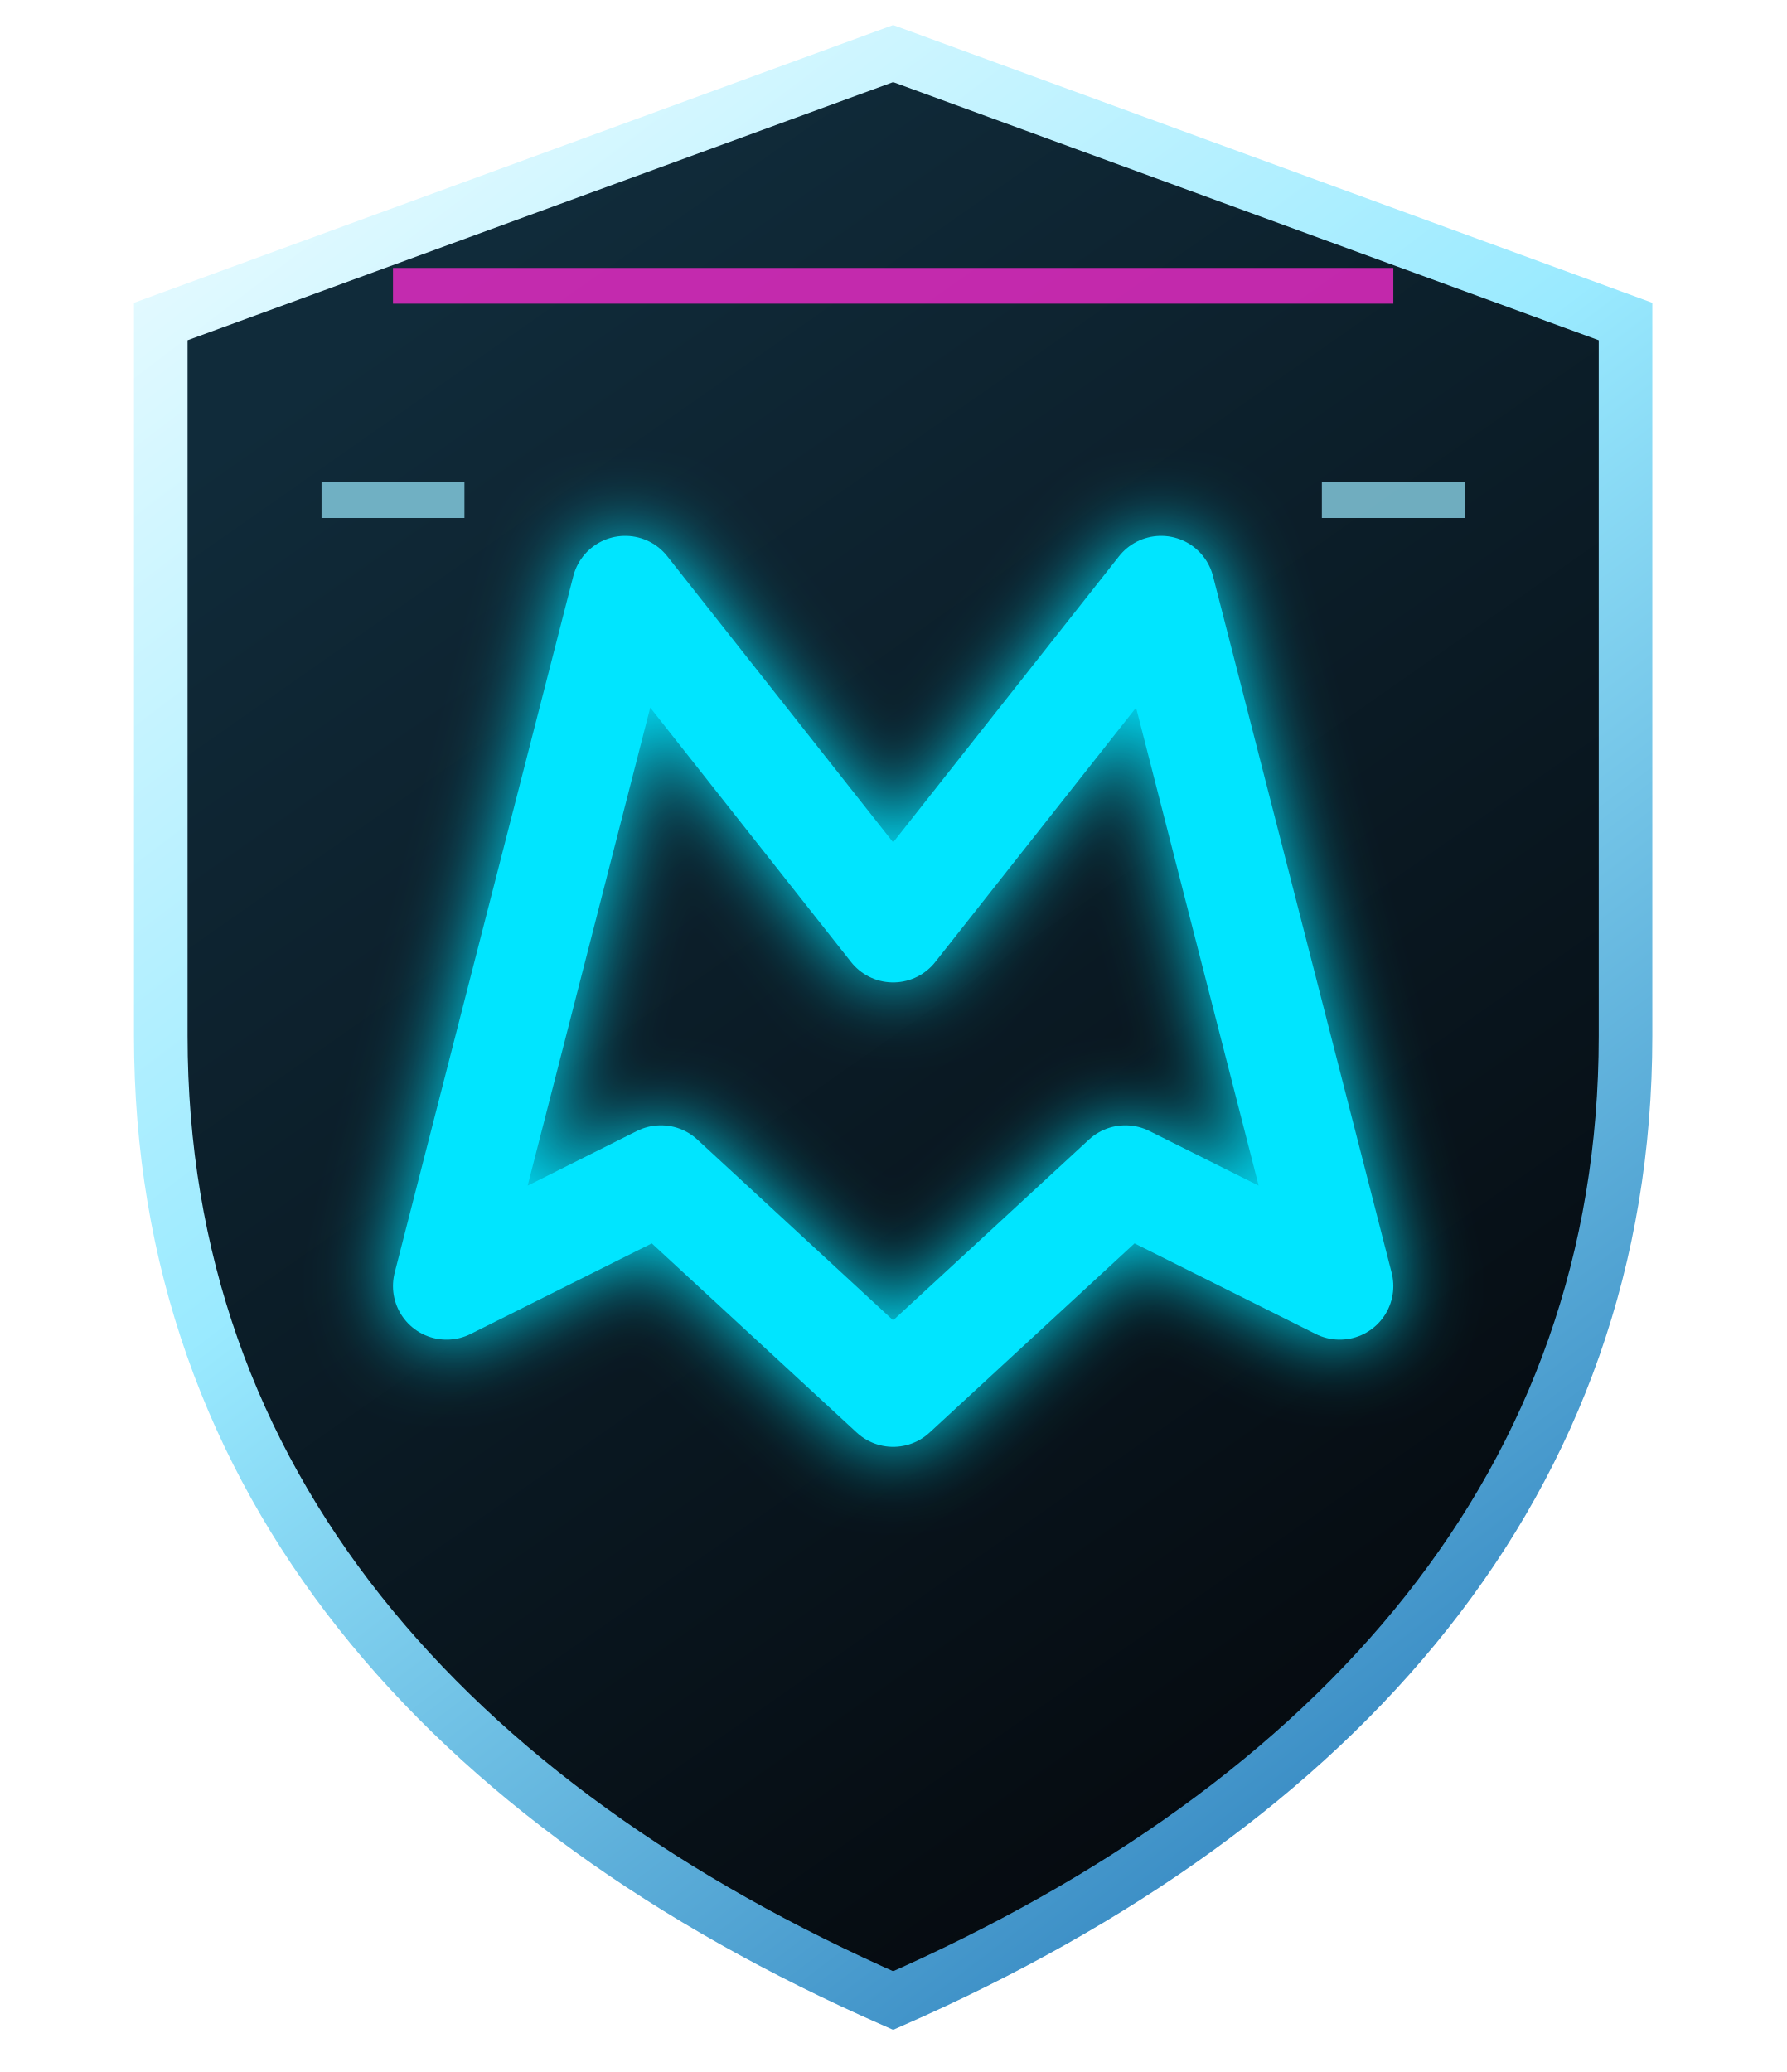
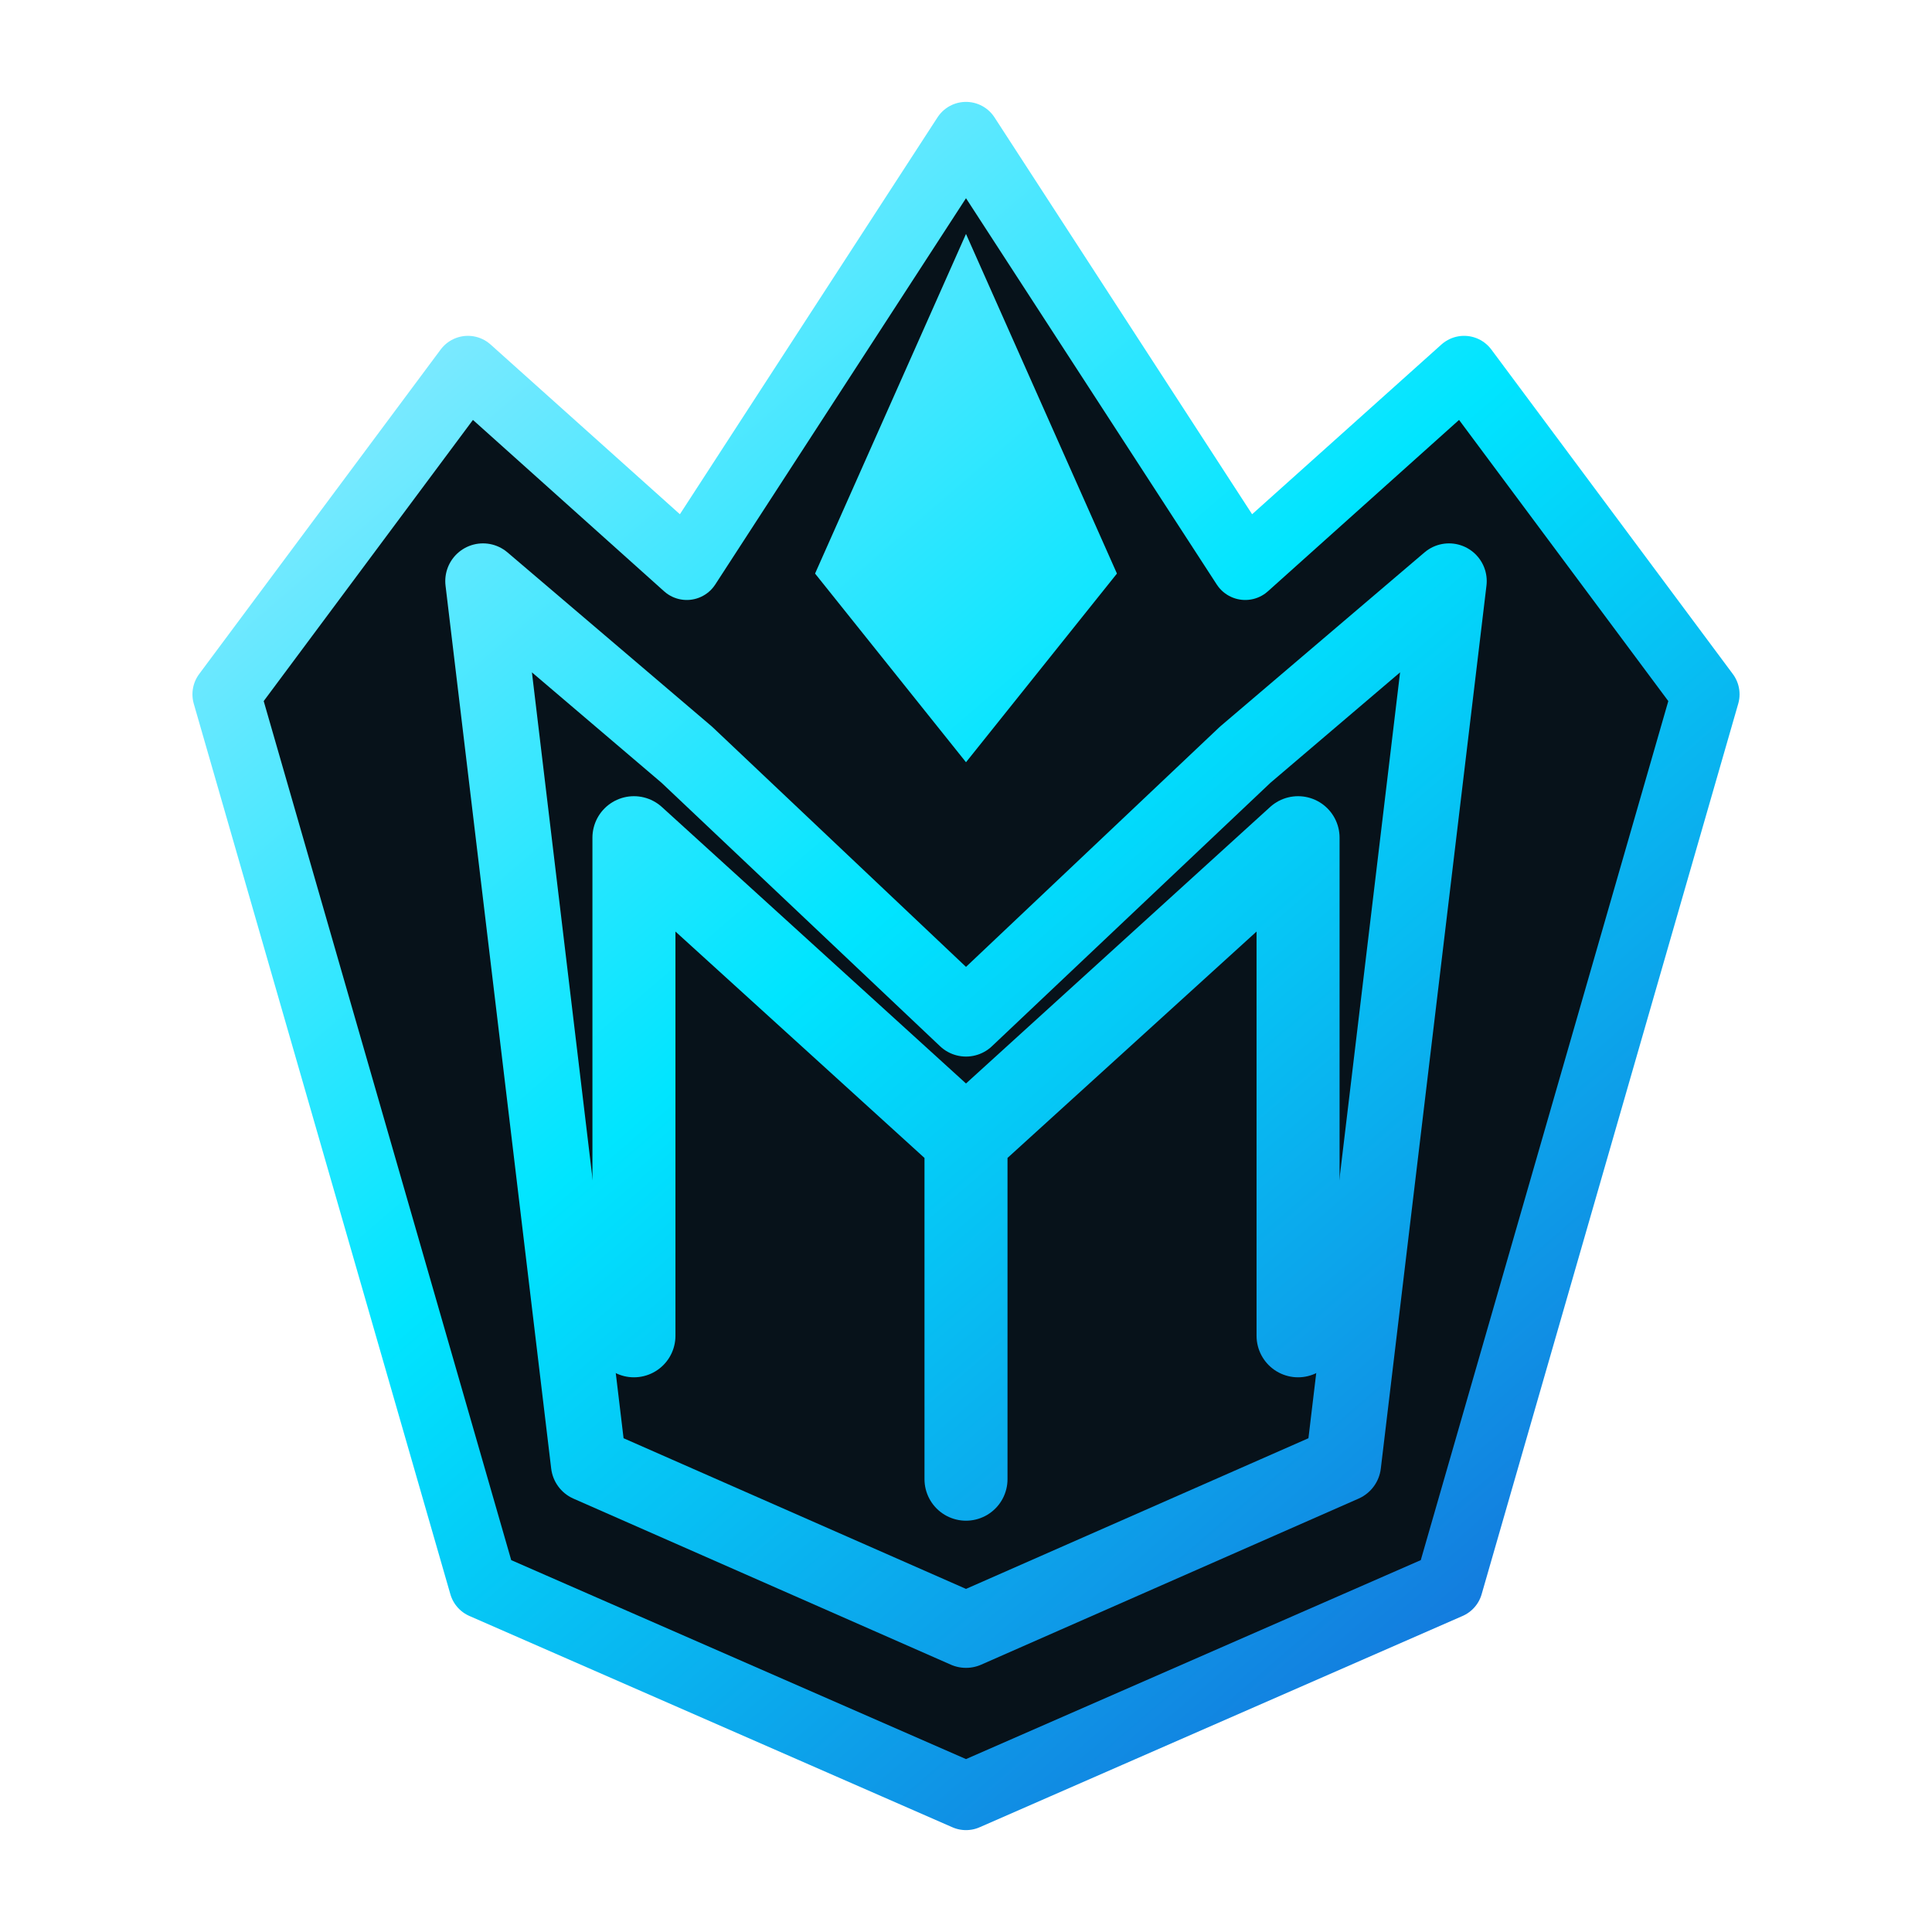
- <svg xmlns="http://www.w3.org/2000/svg" viewBox="0 0 100 116" role="img" aria-labelledby="title desc">
+ <svg xmlns="http://www.w3.org/2000/svg" viewBox="0 0 256 256" role="img" aria-labelledby="title desc">
  <defs>
-     <linearGradient id="edge" x1="12" y1="8" x2="88" y2="108" gradientUnits="userSpaceOnUse">
-       <stop stop-color="#e8fbff" />
-       <stop offset=".42" stop-color="#9aeaff" />
-       <stop offset="1" stop-color="#2477b7" />
+     <linearGradient id="mg" x1="42" y1="28" x2="214" y2="228" gradientUnits="userSpaceOnUse">
+       <stop stop-color="#9AEAFF" />
+       <stop offset="0.45" stop-color="#00E5FF" />
+       <stop offset="1" stop-color="#1768D8" />
    </linearGradient>
-     <linearGradient id="core" x1="22" y1="18" x2="78" y2="98" gradientUnits="userSpaceOnUse">
-       <stop stop-color="#102b3a" />
-       <stop offset="1" stop-color="#050a0f" />
-     </linearGradient>
-     <filter id="glow" x="-35%" y="-35%" width="170%" height="170%">
-       <feGaussianBlur stdDeviation="2.2" result="blur" />
-       <feMerge>
-         <feMergeNode in="blur" />
-         <feMergeNode in="SourceGraphic" />
-       </feMerge>
-     </filter>
  </defs>
-   <path d="M50 3 91 18v40c0 25-16 43-41 54C25 101 9 83 9 58V18Z" fill="url(#core)" stroke="url(#edge)" stroke-width="3" />
-   <path d="M25 72 35 33l15 19 15-19 10 39-12-6-13 12-13-12Z" fill="none" stroke="#00e5ff" stroke-width="6" stroke-linejoin="round" filter="url(#glow)" />
-   <path d="M22 16h56" stroke="#ff2bd6" stroke-width="2" opacity=".75" />
-   <path d="M18 28h8M74 28h8" stroke="#9aeaff" stroke-width="2" opacity=".7" />
+   <path d="M128 18 91 75 62 49 30 92l34 118 64 28 64-28 34-118-32-43-29 26Z" fill="#07121A" stroke="url(#mg)" stroke-width="9" stroke-linejoin="round" />
+   <path d="M128 31 108 76 128 101 148 76Z" fill="url(#mg)" />
+   <path d="M64 77 91 100l37 35 37-35 27-23-14 117-50 22-50-22Z" fill="none" stroke="url(#mg)" stroke-width="10" stroke-linejoin="round" />
+   <path d="M84 111v66M172 111v66M84 111l44 40 44-40M128 151v45" fill="none" stroke="url(#mg)" stroke-width="11" stroke-linecap="round" stroke-linejoin="round" />
</svg>
